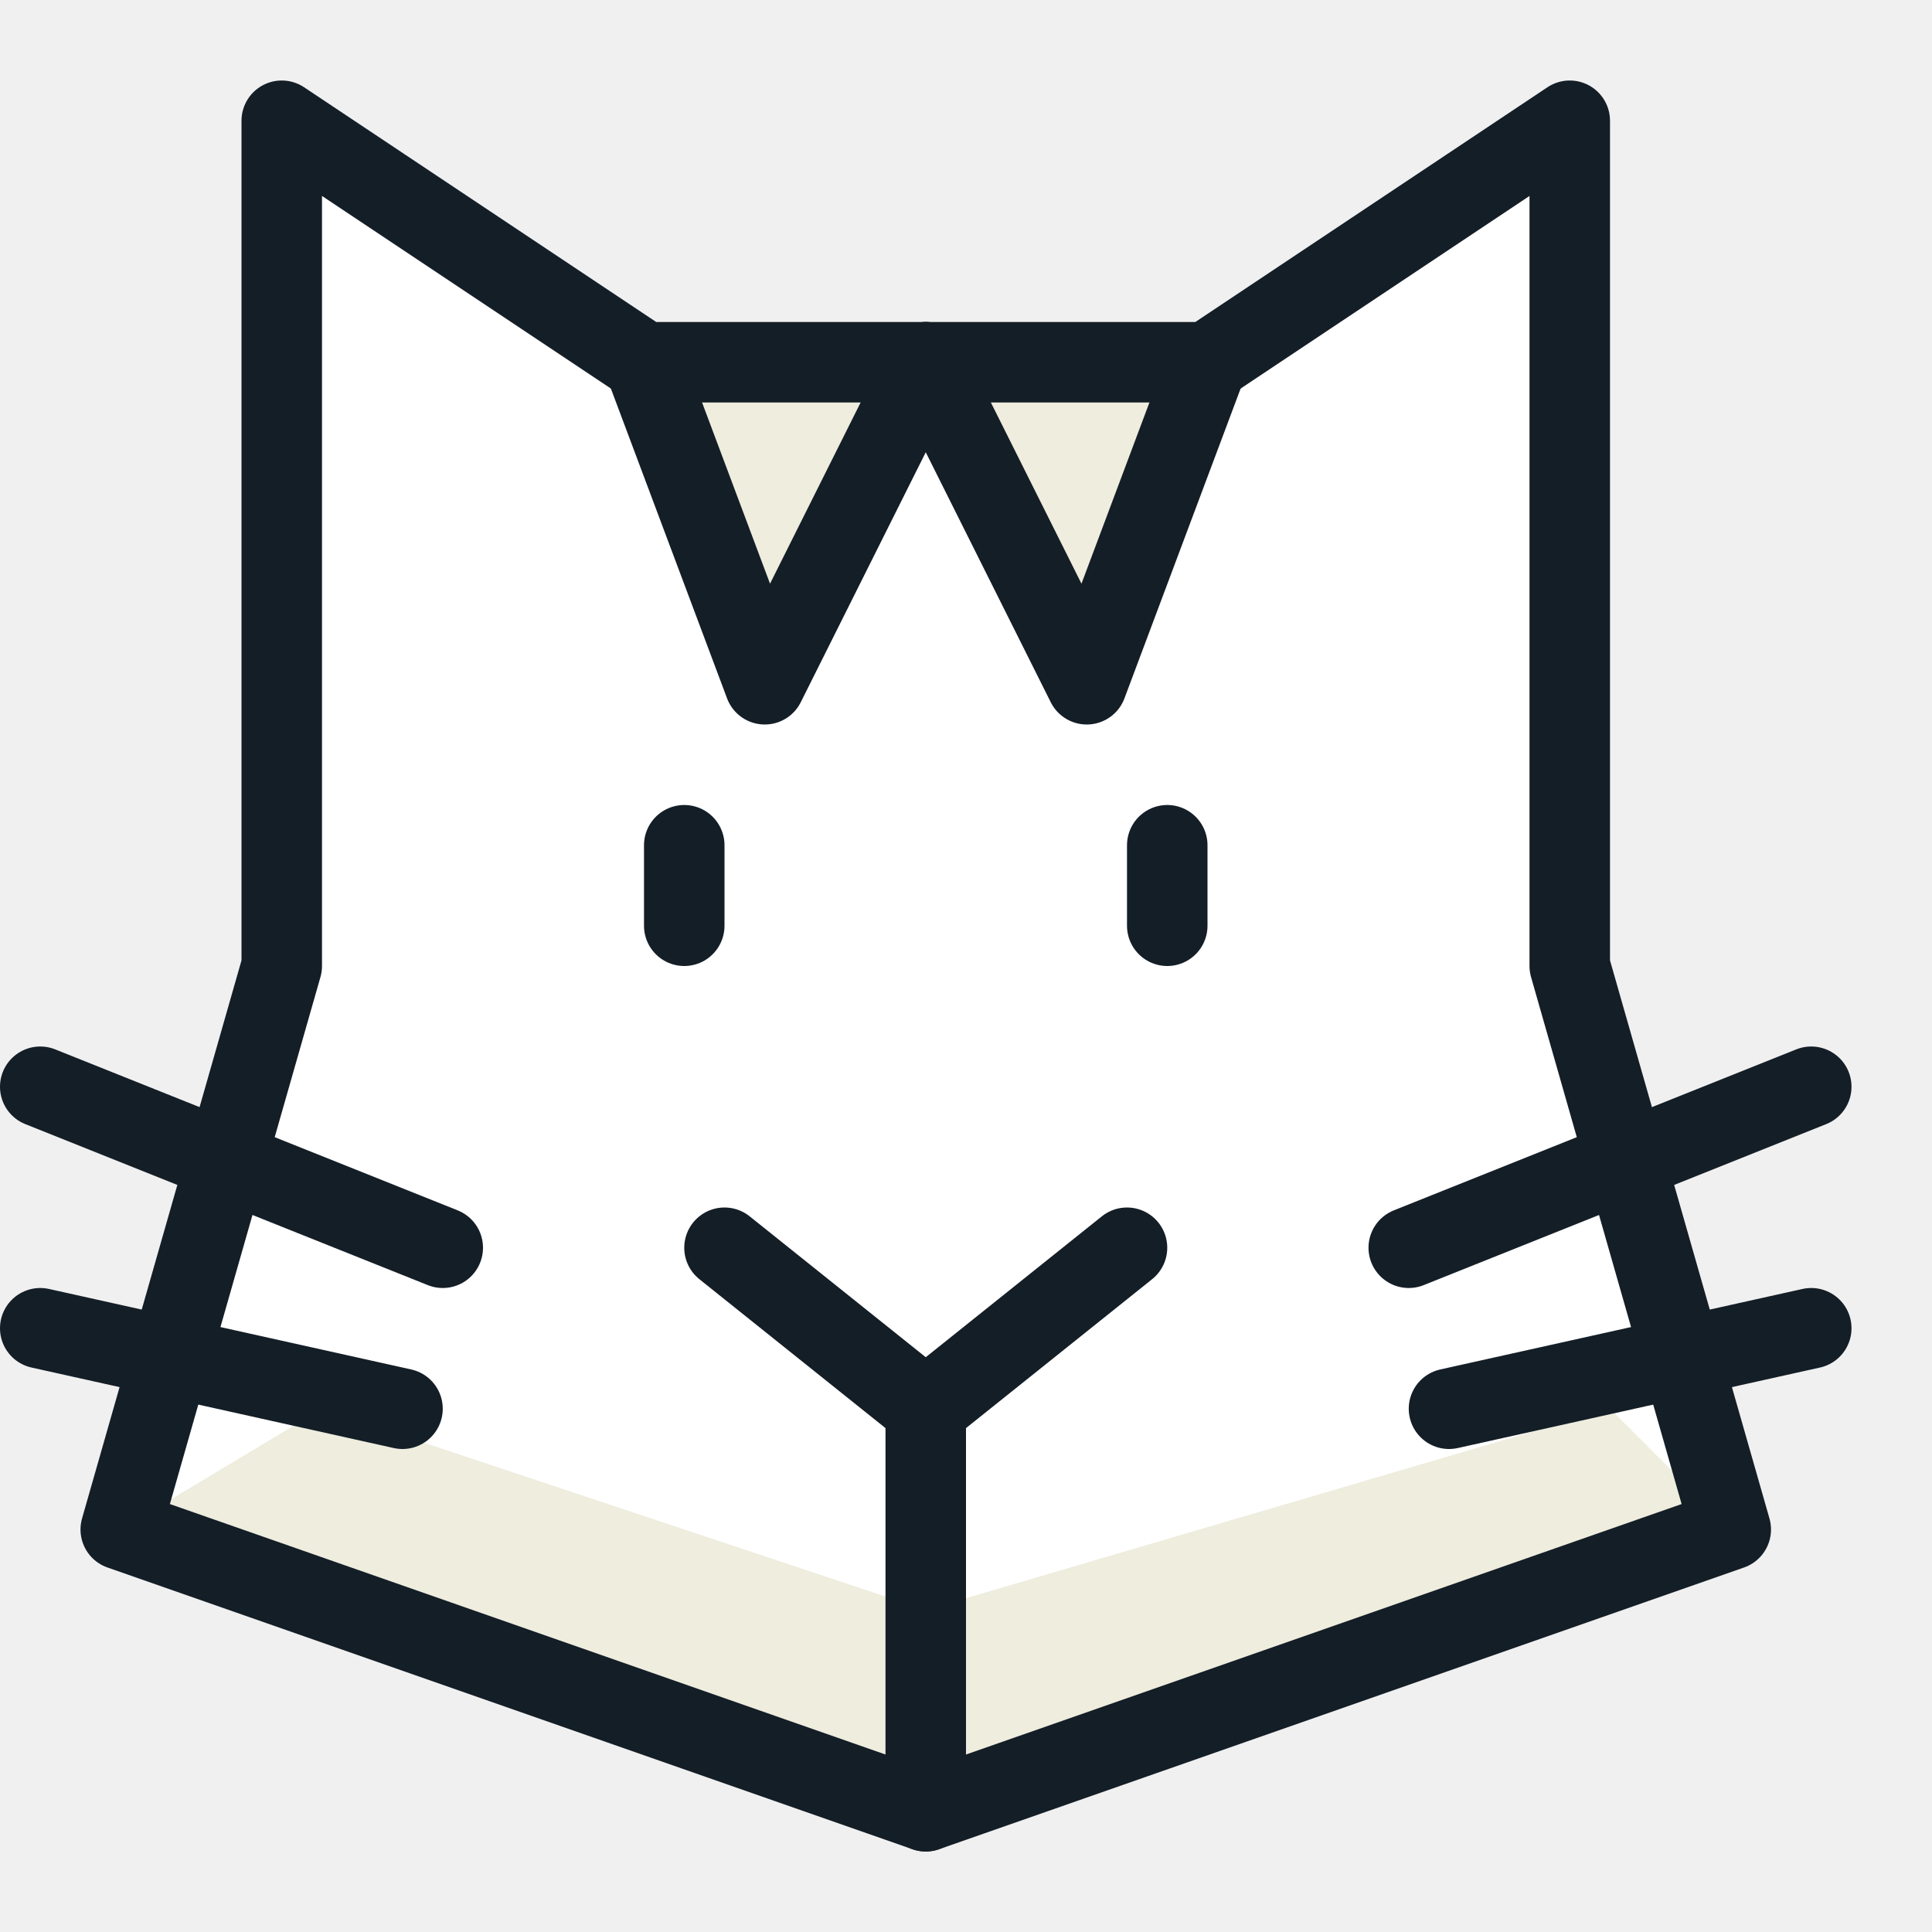
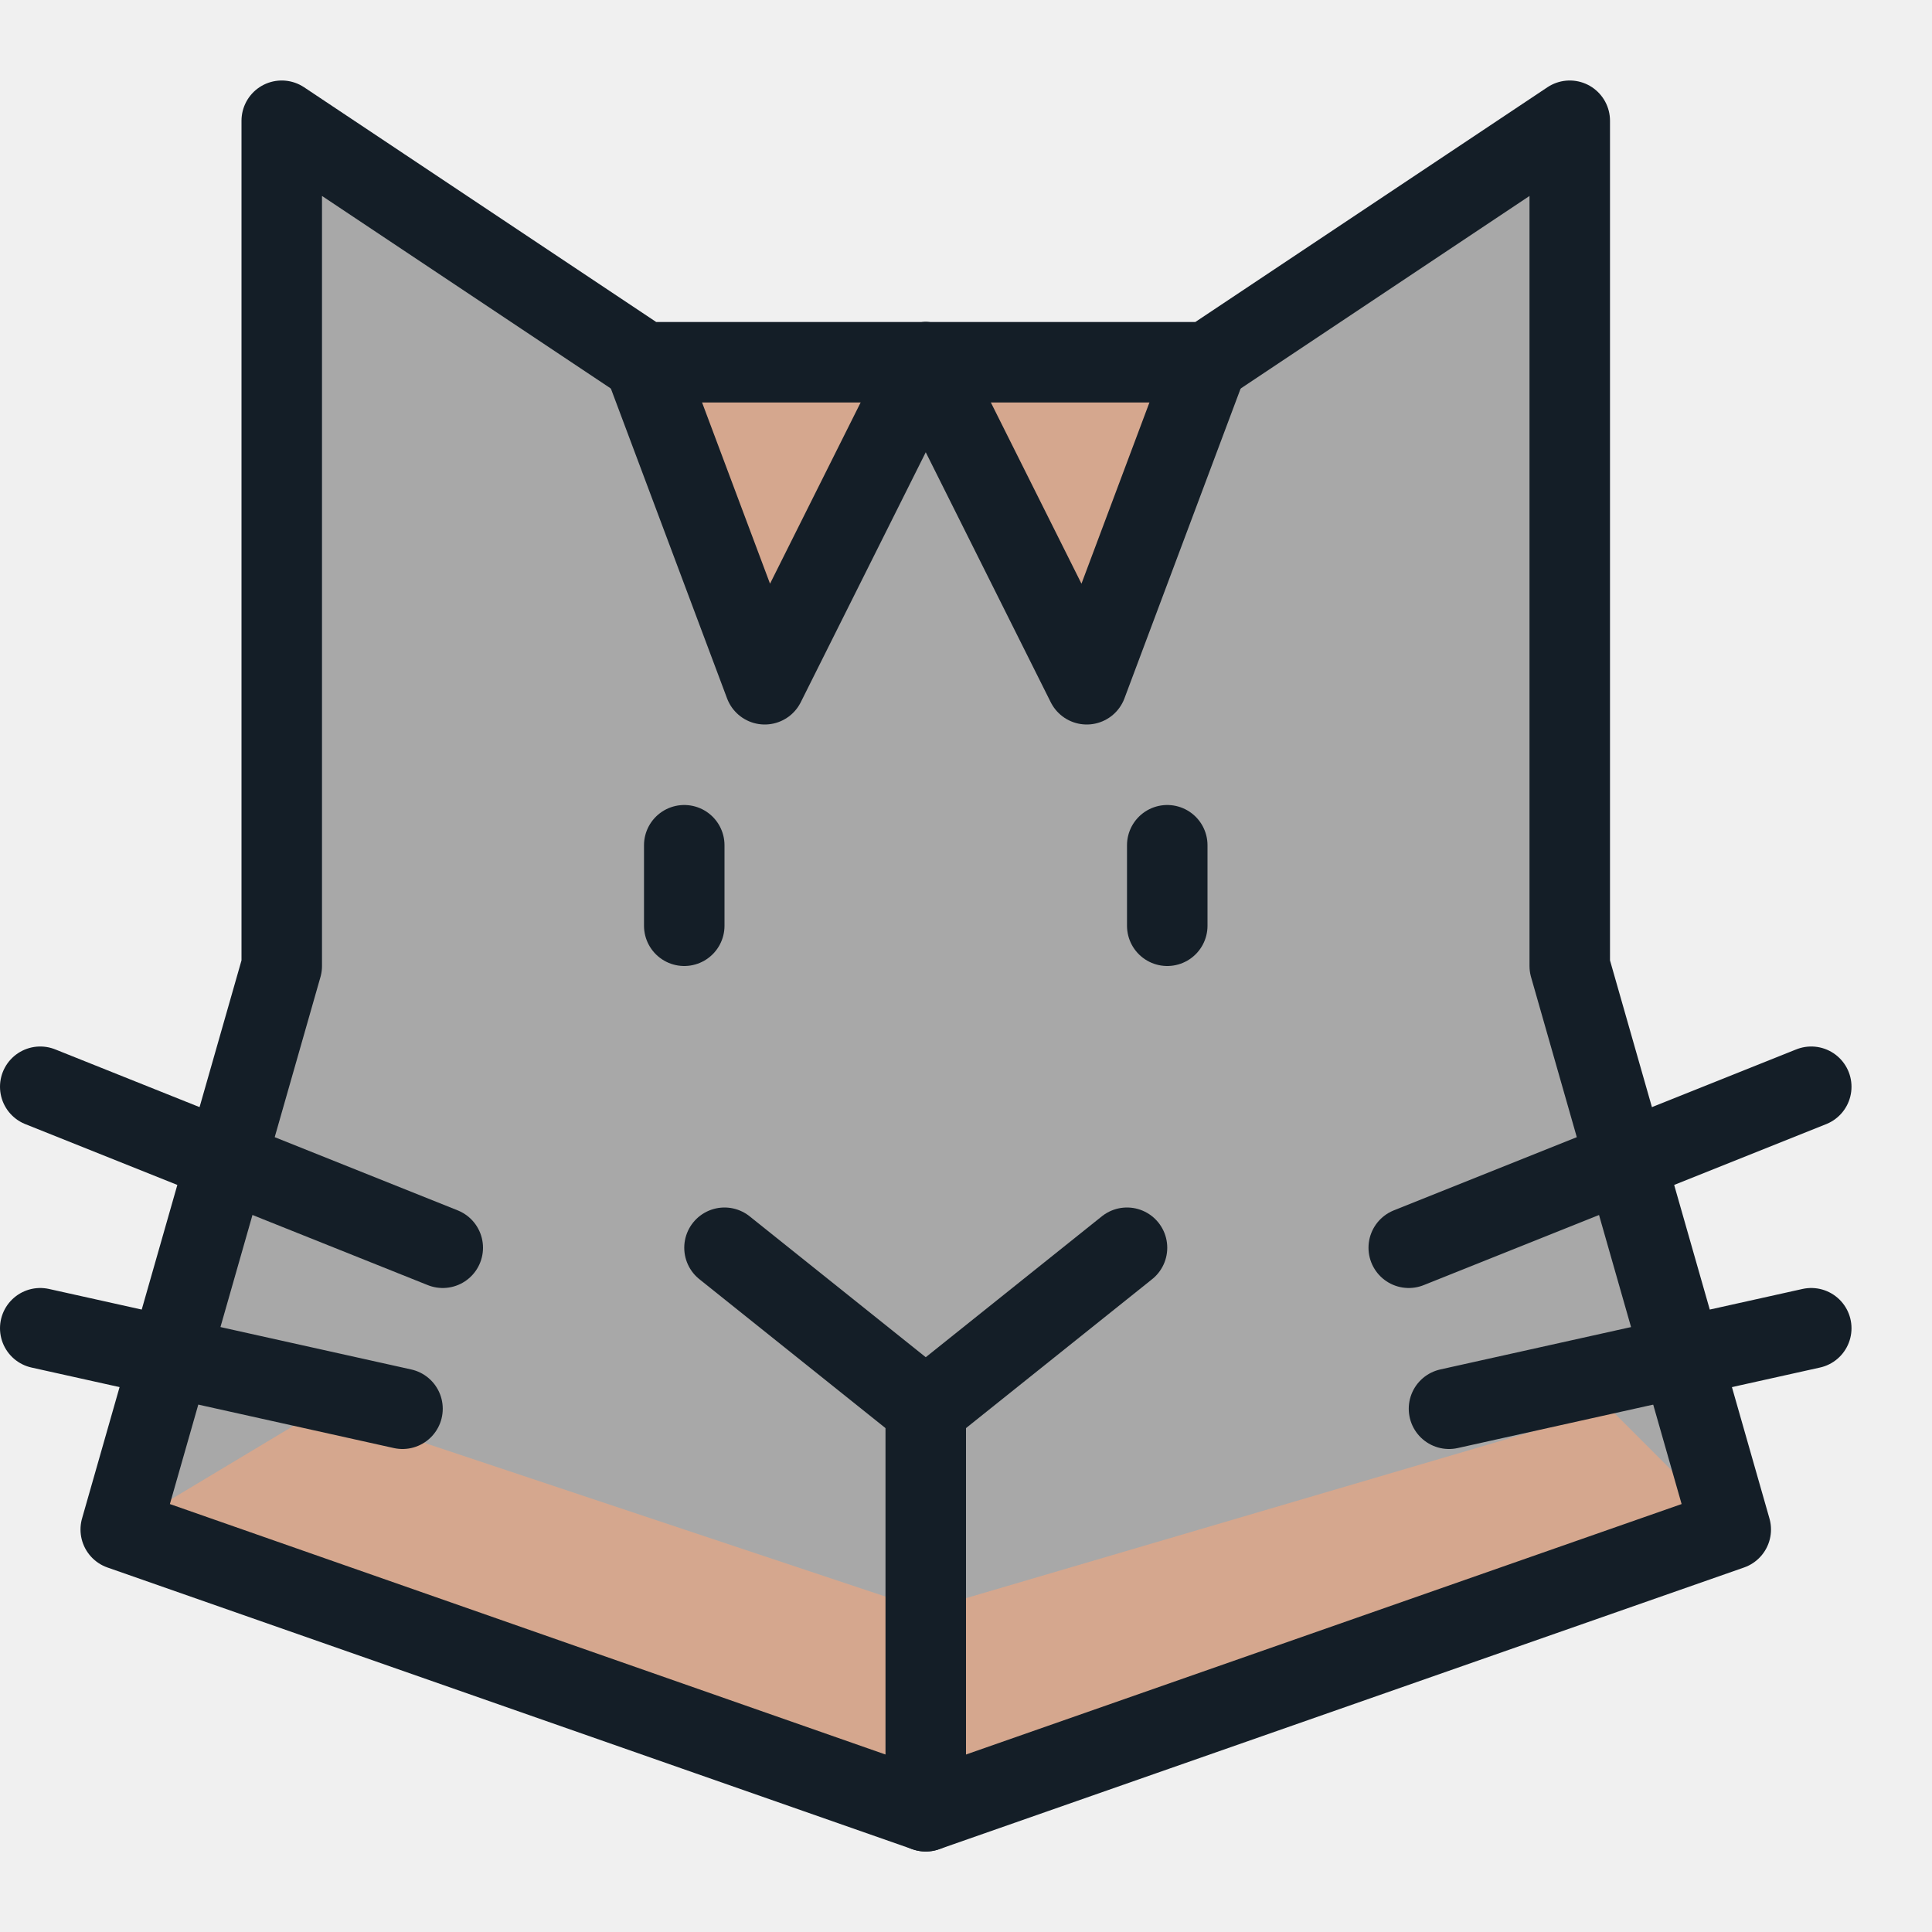
<svg xmlns="http://www.w3.org/2000/svg" width="24" height="24" viewBox="0 0 24 24" fill="none">
-   <path d="M8 4.5L3.5 1.5V12L1.5 19L11.5 22.5L21.5 19L19.5 12V1.5L15 4.5H8Z" fill="white" />
-   <path d="M1.5 19L4 17.5L11.5 20L20 17.5L21.5 19L11.5 22.5L1.5 19Z" fill="#EEEDDE" />
-   <path d="M8 4.5L9.5 8.5L11.5 4.5" fill="#EEEDDE" />
-   <path d="M11.5 4.5L13.5 8.5L15 4.5" fill="#EEEDDE" />
+   <path d="M8 4.5L3.5 1.5V12L1.5 19L11.5 22.5L21.5 19L19.5 12V1.5L15 4.5H8Z" fill="#A8A8A8" />
+   <path d="M1.5 19L4 17.5L11.5 20L20 17.5L21.5 19L11.5 22.5L1.5 19Z" fill="#D5A78E" />
+   <path d="M8 4.5L9.5 8.5L11.5 4.5" fill="#D5A78E" />
+   <path d="M11.5 4.5L13.5 8.5L15 4.5" fill="#D5A78E" />
  <path d="M8 4.5L9.5 8.5L11.5 4.5" stroke="#141E27" stroke-miterlimit="10" stroke-linecap="round" stroke-linejoin="round" />
  <path d="M11.5 4.5L13.5 8.5L15 4.5" stroke="#141E27" stroke-miterlimit="10" stroke-linecap="round" stroke-linejoin="round" />
  <path d="M11.5 22.5V17.5" stroke="#141E27" stroke-miterlimit="10" stroke-linecap="round" stroke-linejoin="round" />
  <path d="M9 15.5L11.5 17.5L14 15.5" stroke="#141E27" stroke-miterlimit="10" stroke-linecap="round" stroke-linejoin="round" />
  <path d="M8.5 10.5V11.5" stroke="#141E27" stroke-miterlimit="10" stroke-linecap="round" stroke-linejoin="round" />
  <path d="M14.5 10.5V11.5" stroke="#141E27" stroke-miterlimit="10" stroke-linecap="round" stroke-linejoin="round" />
  <path d="M17.5 15.5L22.5 13.5" stroke="#141E27" stroke-miterlimit="10" stroke-linecap="round" stroke-linejoin="round" />
  <path d="M18 17.5L22.5 16.5" stroke="#141E27" stroke-miterlimit="10" stroke-linecap="round" stroke-linejoin="round" />
  <path d="M8 4.5L3.5 1.5V12L1.5 19L11.5 22.5L21.5 19L19.5 12V1.5L15 4.5H8Z" stroke="#141E27" stroke-miterlimit="10" stroke-linecap="round" stroke-linejoin="round" />
  <path d="M5.5 15.5L0.5 13.5" stroke="#141E27" stroke-miterlimit="10" stroke-linecap="round" stroke-linejoin="round" />
  <path d="M5 17.5L0.5 16.5" stroke="#141E27" stroke-miterlimit="10" stroke-linecap="round" stroke-linejoin="round" />
</svg>
